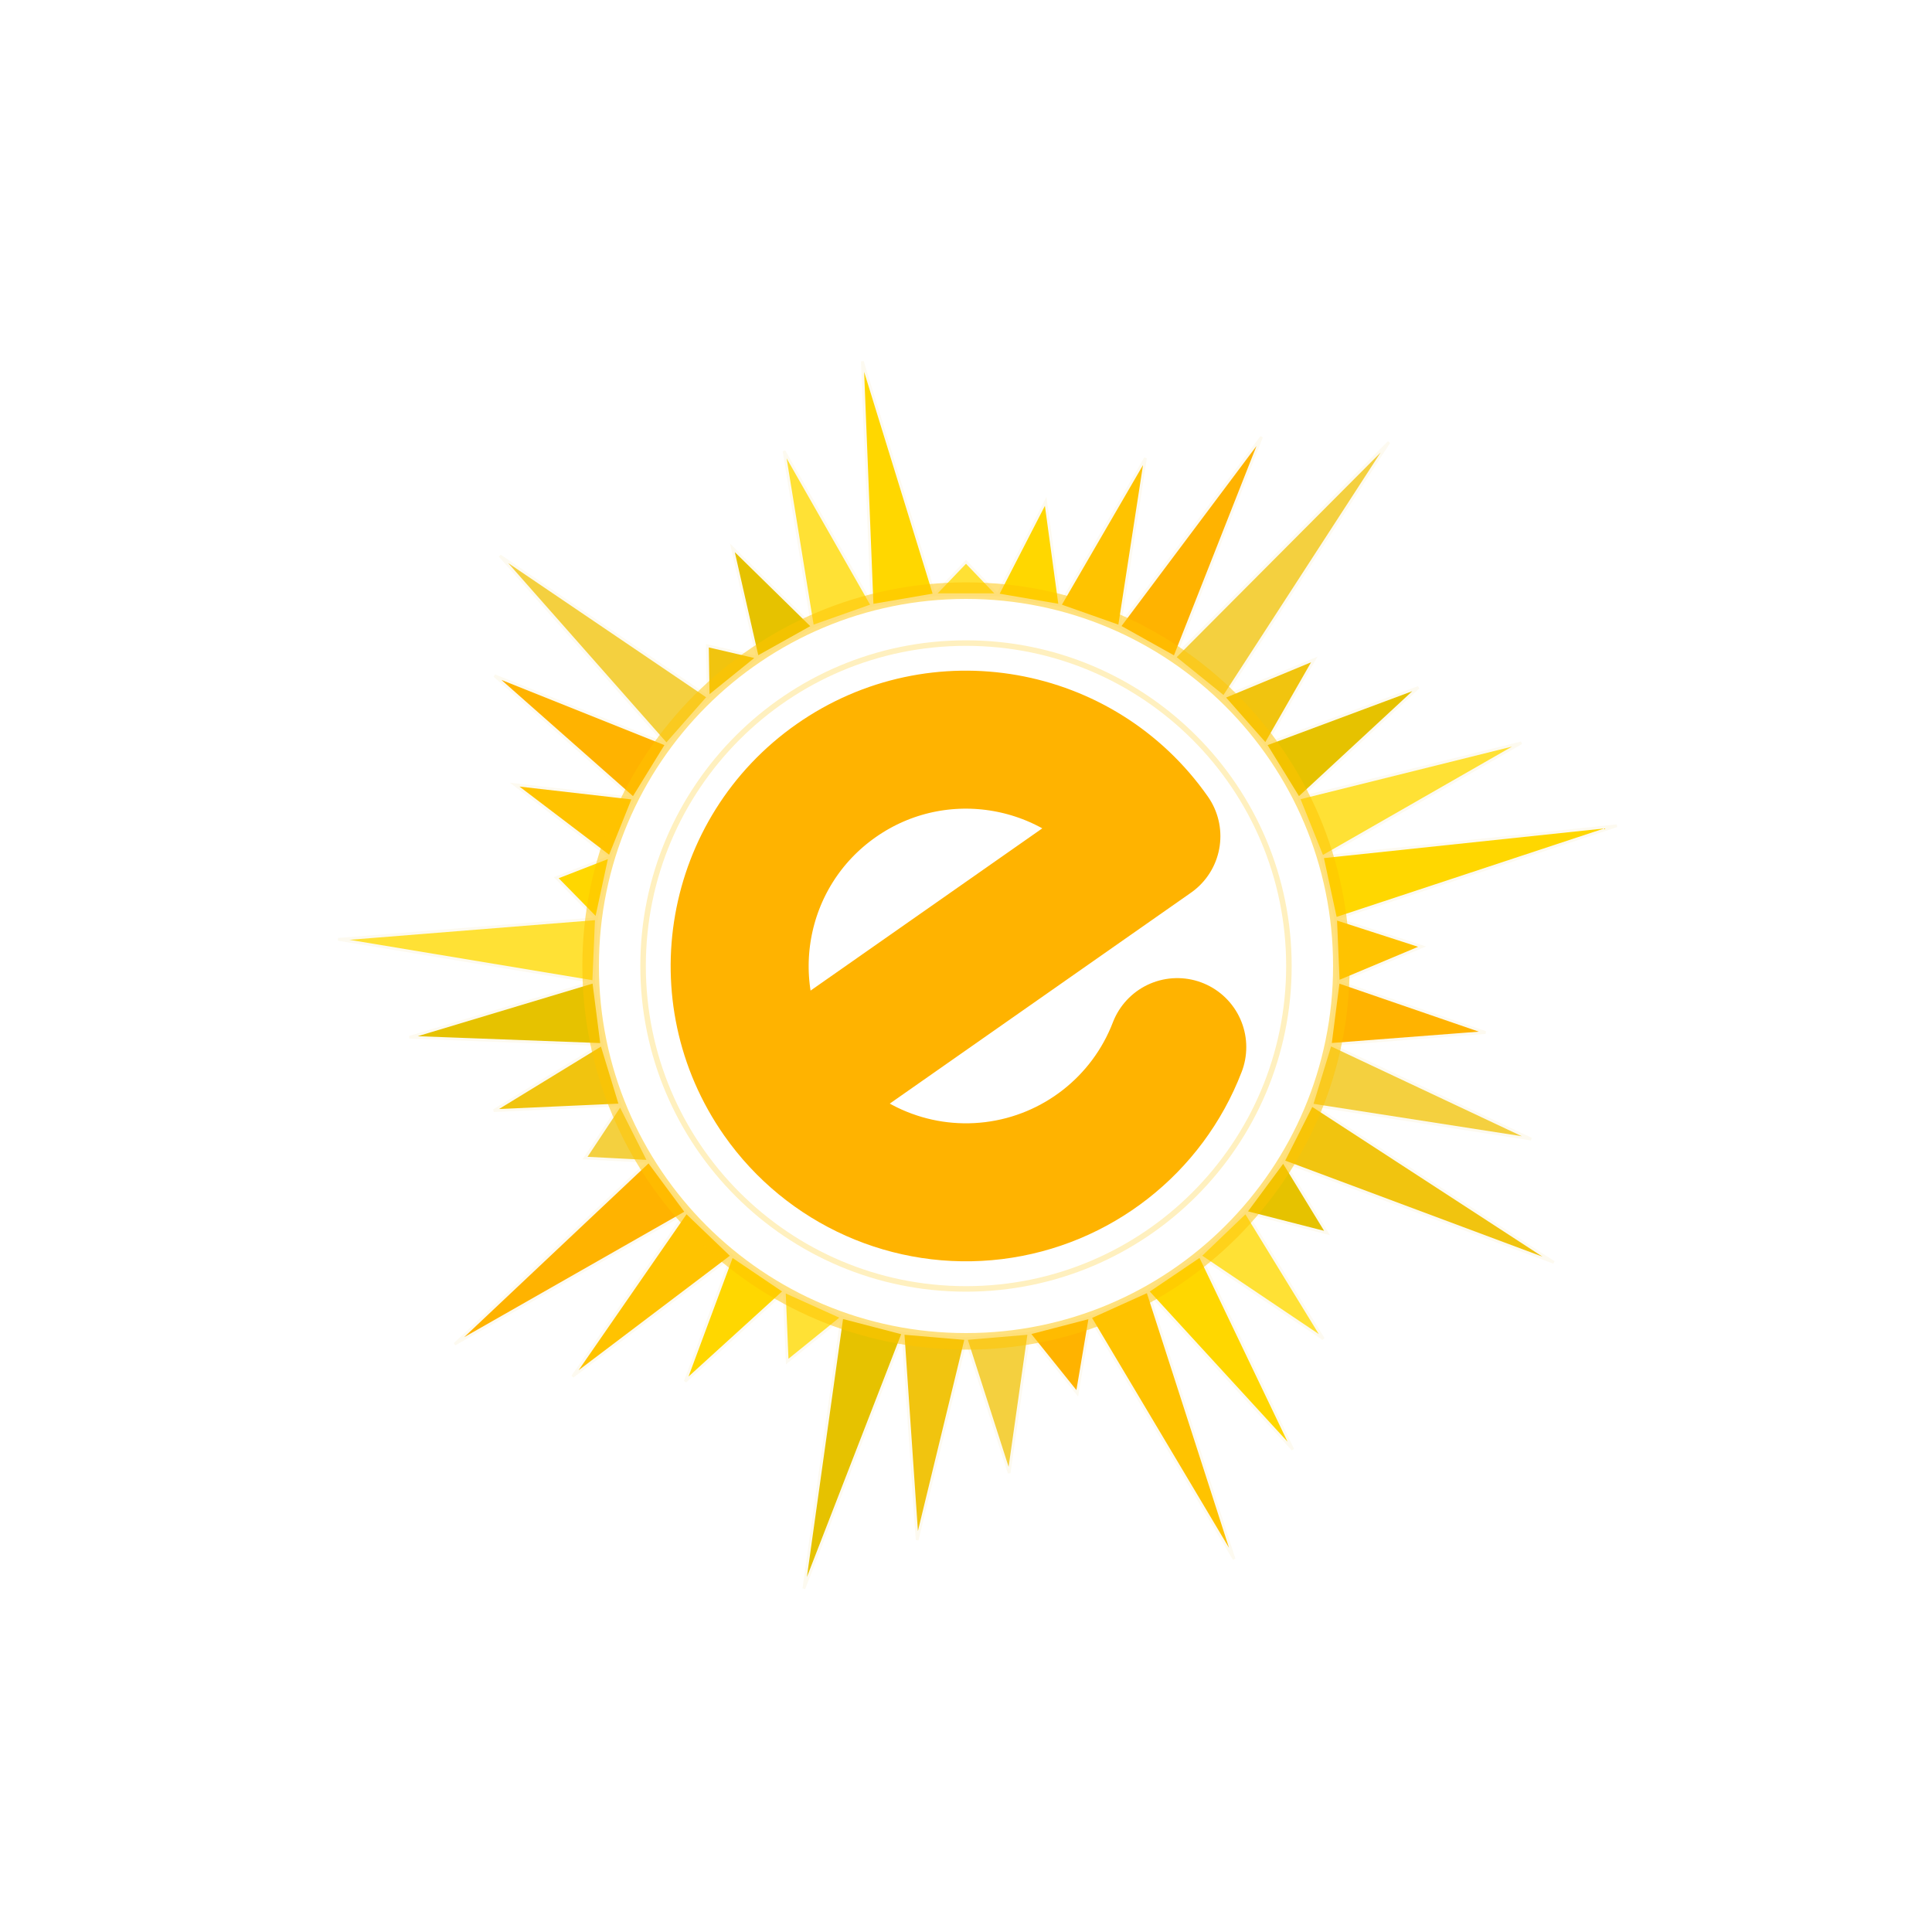
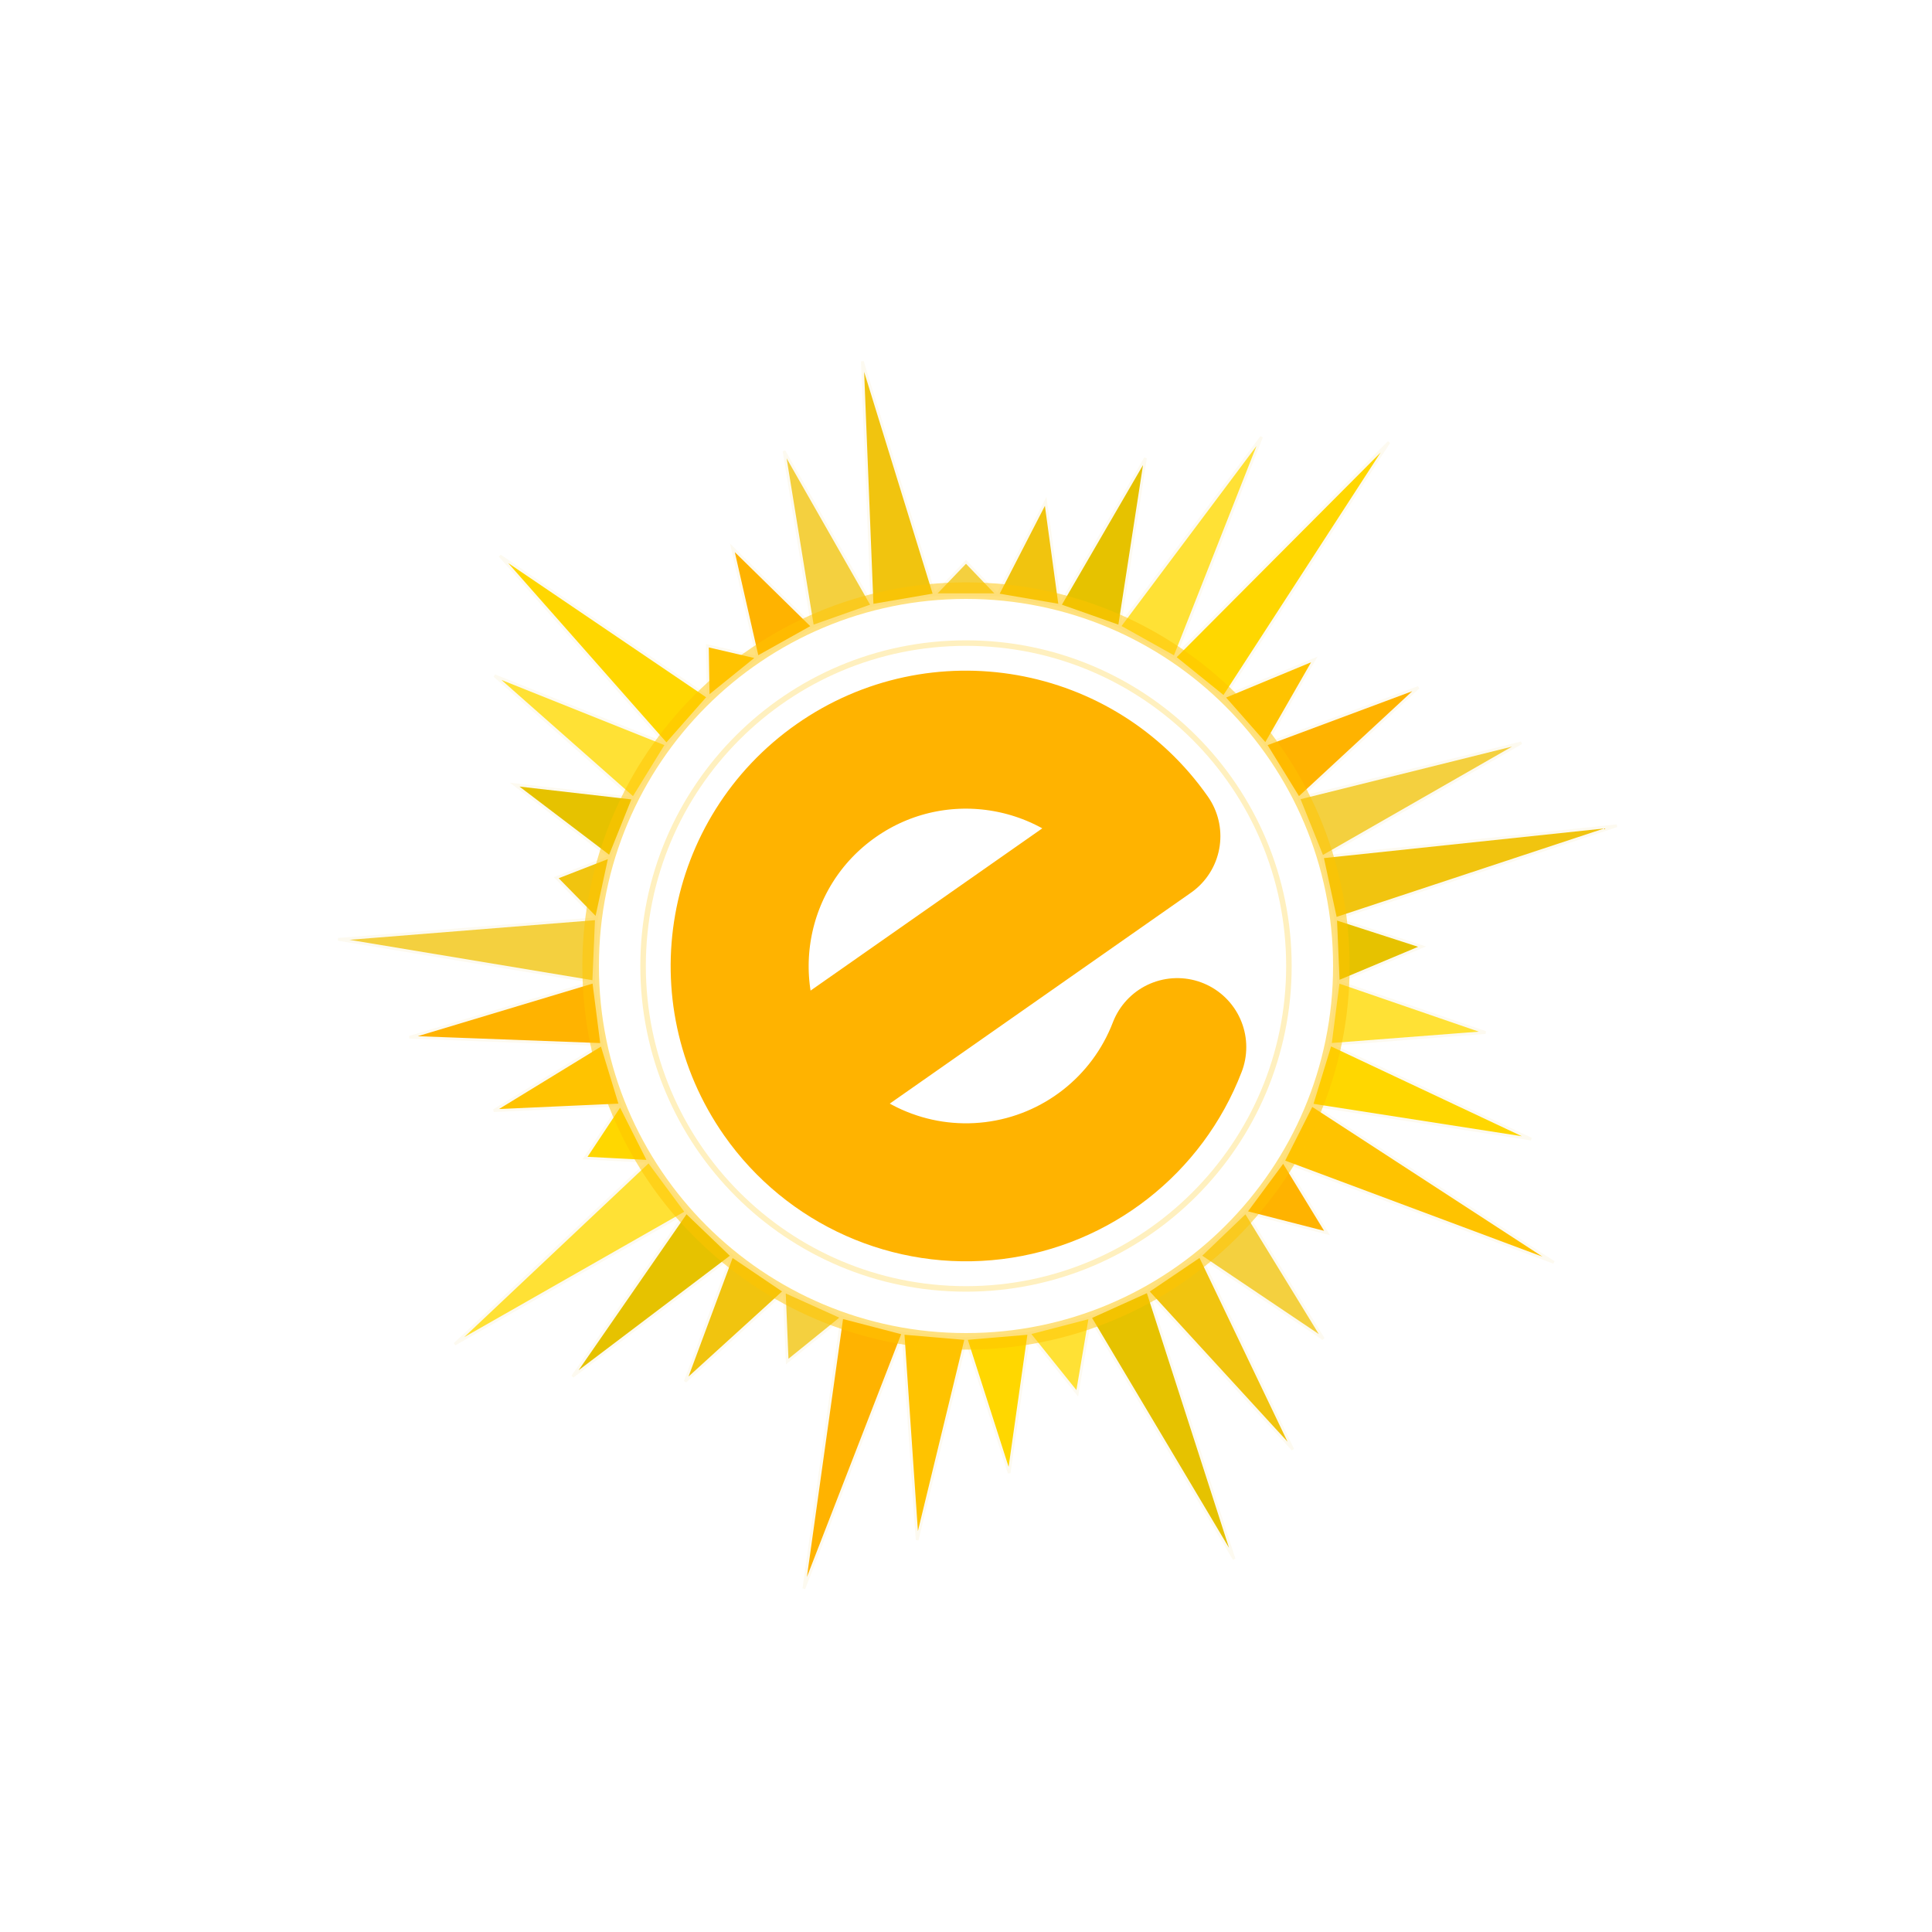
<svg xmlns="http://www.w3.org/2000/svg" viewBox="0 0 700 700" width="100%" height="100%">
  <g id="compass-rose">
-     <polygon points="338.55,215.49 361.45,215.49 350.00,203.55" fill="#FFE135" stroke="#FDFAF0" stroke-width="1" />
-     <polygon points="361.45,215.49 384.02,219.36 378.87,181.64" fill="#FFD700" stroke="#FDFAF0" stroke-width="1" />
-     <polygon points="384.02,219.36 405.61,226.98 415.03,165.96" fill="#FFC300" stroke="#FDFAF0" stroke-width="1" />
-     <polygon points="405.61,226.98 425.60,238.15 457.08,158.32" fill="#FFB300" stroke="#FDFAF0" stroke-width="1" />
-     <polygon points="425.60,238.15 443.41,252.54 503.24,160.22" fill="#F4D03F" stroke="#FDFAF0" stroke-width="1" />
-     <polygon points="443.41,252.54 458.54,269.72 476.20,238.93" fill="#F1C40F" stroke="#FDFAF0" stroke-width="1" />
-     <polygon points="458.54,269.72 470.54,289.22 513.90,249.08" fill="#E6C200" stroke="#FDFAF0" stroke-width="1" />
-     <polygon points="470.54,289.22 479.08,310.47 551.21,269.15" fill="#FFE135" stroke="#FDFAF0" stroke-width="1" />
-     <polygon points="479.08,310.47 483.91,332.85 585.81,299.18" fill="#FFD700" stroke="#FDFAF0" stroke-width="1" />
-     <polygon points="483.91,332.85 484.88,355.73 515.25,342.98" fill="#FFC300" stroke="#FDFAF0" stroke-width="1" />
-     <polygon points="484.88,355.73 481.97,378.44 538.24,374.10" fill="#FFB300" stroke="#FDFAF0" stroke-width="1" />
-     <polygon points="481.97,378.44 475.27,400.34 554.76,412.71" fill="#F4D03F" stroke="#FDFAF0" stroke-width="1" />
-     <polygon points="475.27,400.34 464.96,420.78 562.97,457.38" fill="#F1C40F" stroke="#FDFAF0" stroke-width="1" />
-     <polygon points="464.96,420.78 451.34,439.19 480.81,446.74" fill="#E6C200" stroke="#FDFAF0" stroke-width="1" />
-     <polygon points="451.34,439.19 434.81,455.03 479.44,485.05" fill="#FFE135" stroke="#FDFAF0" stroke-width="1" />
-     <polygon points="434.81,455.03 415.84,467.86 468.40,525.18" fill="#FFD700" stroke="#FDFAF0" stroke-width="1" />
-     <polygon points="415.84,467.86 394.97,477.29 447.13,564.87" fill="#FFC300" stroke="#FDFAF0" stroke-width="1" />
-     <polygon points="394.97,477.29 372.82,483.06 390.31,504.83" fill="#FFB300" stroke="#FDFAF0" stroke-width="1" />
-     <polygon points="372.82,483.06 350.00,485.00 365.63,533.69" fill="#F4D03F" stroke="#FDFAF0" stroke-width="1" />
-     <polygon points="350.00,485.00 327.18,483.06 332.30,557.98" fill="#F1C40F" stroke="#FDFAF0" stroke-width="1" />
-     <polygon points="327.18,483.06 305.03,477.29 291.26,575.58" fill="#E6C200" stroke="#FDFAF0" stroke-width="1" />
-     <polygon points="305.03,477.29 284.16,467.86 285.22,493.32" fill="#FFE135" stroke="#FDFAF0" stroke-width="1" />
-     <polygon points="284.16,467.86 265.19,455.03 248.28,500.50" fill="#FFD700" stroke="#FDFAF0" stroke-width="1" />
-     <polygon points="265.19,455.03 248.66,439.19 207.45,498.74" fill="#FFC300" stroke="#FDFAF0" stroke-width="1" />
-     <polygon points="248.66,439.19 235.04,420.78 164.77,487.00" fill="#FFB300" stroke="#FDFAF0" stroke-width="1" />
-     <polygon points="235.04,420.78 224.73,400.34 211.98,419.59" fill="#F4D03F" stroke="#FDFAF0" stroke-width="1" />
-     <polygon points="224.73,400.34 218.03,378.44 178.90,402.40" fill="#F1C40F" stroke="#FDFAF0" stroke-width="1" />
-     <polygon points="218.03,378.44 215.12,355.73 148.34,375.82" fill="#E6C200" stroke="#FDFAF0" stroke-width="1" />
-     <polygon points="215.12,355.73 216.09,332.85 122.52,340.34" fill="#FFE135" stroke="#FDFAF0" stroke-width="1" />
-     <polygon points="216.09,332.85 220.92,310.47 201.54,318.01" fill="#FFD700" stroke="#FDFAF0" stroke-width="1" />
-     <polygon points="220.92,310.47 229.46,289.22 186.47,284.29" fill="#FFC300" stroke="#FDFAF0" stroke-width="1" />
-     <polygon points="229.46,289.22 241.46,269.72 179.18,244.82" fill="#FFB300" stroke="#FDFAF0" stroke-width="1" />
-     <polygon points="241.46,269.72 256.59,252.54 181.12,201.37" fill="#F4D03F" stroke="#FDFAF0" stroke-width="1" />
-     <polygon points="256.59,252.54 274.40,238.15 256.30,233.95" fill="#F1C40F" stroke="#FDFAF0" stroke-width="1" />
-     <polygon points="274.40,238.15 294.39,226.98 265.37,198.51" fill="#E6C200" stroke="#FDFAF0" stroke-width="1" />
-     <polygon points="294.39,226.98 315.98,219.36 284.07,163.41" fill="#FFE135" stroke="#FDFAF0" stroke-width="1" />
-     <polygon points="315.98,219.36 338.55,215.49 312.44,130.93" fill="#FFD700" stroke="#FDFAF0" stroke-width="1" />
+     <polygon points="338.55,215.49 361.45,215.49 350.00,203.55" fill="#F4D03F" stroke="#FDFAF0" stroke-width="1" />
+     <polygon points="361.45,215.49 384.02,219.36 378.87,181.64" fill="#F1C40F" stroke="#FDFAF0" stroke-width="1" />
+     <polygon points="384.02,219.36 405.61,226.98 415.03,165.96" fill="#E6C200" stroke="#FDFAF0" stroke-width="1" />
+     <polygon points="405.61,226.98 425.60,238.15 457.08,158.32" fill="#FFE135" stroke="#FDFAF0" stroke-width="1" />
+     <polygon points="425.60,238.15 443.41,252.54 503.24,160.22" fill="#FFD700" stroke="#FDFAF0" stroke-width="1" />
+     <polygon points="443.41,252.54 458.54,269.72 476.20,238.93" fill="#FFC300" stroke="#FDFAF0" stroke-width="1" />
+     <polygon points="458.54,269.72 470.54,289.22 513.90,249.08" fill="#FFB300" stroke="#FDFAF0" stroke-width="1" />
+     <polygon points="470.54,289.22 479.08,310.47 551.21,269.15" fill="#F4D03F" stroke="#FDFAF0" stroke-width="1" />
+     <polygon points="479.08,310.47 483.91,332.85 585.81,299.18" fill="#F1C40F" stroke="#FDFAF0" stroke-width="1" />
+     <polygon points="483.91,332.85 484.88,355.73 515.25,342.98" fill="#E6C200" stroke="#FDFAF0" stroke-width="1" />
+     <polygon points="484.88,355.73 481.97,378.44 538.24,374.10" fill="#FFE135" stroke="#FDFAF0" stroke-width="1" />
+     <polygon points="481.97,378.44 475.27,400.34 554.76,412.71" fill="#FFD700" stroke="#FDFAF0" stroke-width="1" />
+     <polygon points="475.27,400.34 464.96,420.78 562.97,457.38" fill="#FFC300" stroke="#FDFAF0" stroke-width="1" />
+     <polygon points="464.96,420.78 451.34,439.19 480.81,446.74" fill="#FFB300" stroke="#FDFAF0" stroke-width="1" />
+     <polygon points="451.34,439.19 434.81,455.03 479.44,485.05" fill="#F4D03F" stroke="#FDFAF0" stroke-width="1" />
+     <polygon points="434.81,455.03 415.84,467.86 468.40,525.18" fill="#F1C40F" stroke="#FDFAF0" stroke-width="1" />
+     <polygon points="415.84,467.86 394.97,477.29 447.13,564.87" fill="#E6C200" stroke="#FDFAF0" stroke-width="1" />
+     <polygon points="394.97,477.29 372.82,483.06 390.31,504.83" fill="#FFE135" stroke="#FDFAF0" stroke-width="1" />
+     <polygon points="372.82,483.06 350.00,485.00 365.63,533.69" fill="#FFD700" stroke="#FDFAF0" stroke-width="1" />
+     <polygon points="350.00,485.00 327.18,483.06 332.30,557.98" fill="#FFC300" stroke="#FDFAF0" stroke-width="1" />
+     <polygon points="327.18,483.06 305.03,477.29 291.26,575.58" fill="#FFB300" stroke="#FDFAF0" stroke-width="1" />
+     <polygon points="305.03,477.29 284.16,467.86 285.22,493.32" fill="#F4D03F" stroke="#FDFAF0" stroke-width="1" />
+     <polygon points="284.16,467.86 265.19,455.03 248.28,500.50" fill="#F1C40F" stroke="#FDFAF0" stroke-width="1" />
+     <polygon points="265.19,455.03 248.66,439.19 207.45,498.74" fill="#E6C200" stroke="#FDFAF0" stroke-width="1" />
+     <polygon points="248.66,439.19 235.04,420.78 164.77,487.00" fill="#FFE135" stroke="#FDFAF0" stroke-width="1" />
+     <polygon points="235.04,420.78 224.73,400.34 211.98,419.59" fill="#FFD700" stroke="#FDFAF0" stroke-width="1" />
+     <polygon points="224.73,400.34 218.03,378.44 178.90,402.40" fill="#FFC300" stroke="#FDFAF0" stroke-width="1" />
+     <polygon points="218.03,378.44 215.12,355.73 148.34,375.82" fill="#FFB300" stroke="#FDFAF0" stroke-width="1" />
+     <polygon points="215.12,355.73 216.09,332.85 122.52,340.34" fill="#F4D03F" stroke="#FDFAF0" stroke-width="1" />
+     <polygon points="216.09,332.85 220.92,310.47 201.54,318.01" fill="#F1C40F" stroke="#FDFAF0" stroke-width="1" />
+     <polygon points="220.92,310.47 229.46,289.22 186.47,284.29" fill="#E6C200" stroke="#FDFAF0" stroke-width="1" />
+     <polygon points="229.46,289.22 241.46,269.72 179.18,244.82" fill="#FFE135" stroke="#FDFAF0" stroke-width="1" />
+     <polygon points="241.46,269.72 256.59,252.54 181.12,201.37" fill="#FFD700" stroke="#FDFAF0" stroke-width="1" />
+     <polygon points="256.59,252.54 274.40,238.15 256.30,233.95" fill="#FFC300" stroke="#FDFAF0" stroke-width="1" />
+     <polygon points="274.40,238.15 294.39,226.98 265.37,198.51" fill="#FFB300" stroke="#FDFAF0" stroke-width="1" />
+     <polygon points="294.39,226.98 315.98,219.36 284.07,163.41" fill="#F4D03F" stroke="#FDFAF0" stroke-width="1" />
+     <polygon points="315.98,219.36 338.55,215.49 312.44,130.93" fill="#F1C40F" stroke="#FDFAF0" stroke-width="1" />
  </g>
  <circle cx="350.0" cy="350.0" r="136" fill="none" stroke="#FFC300" stroke-width="6" opacity="0.5" />
  <circle cx="350.0" cy="350.0" r="117" fill="none" stroke="#FFC300" stroke-width="2" opacity="0.25" />
  <path d="M -64,0 L 82,0 A 82,82 0 0,0 -82,0 A 82,82 0 0,0 45.85,67.98" fill="none" stroke="#FFB300" stroke-width="50" stroke-linecap="round" stroke-linejoin="round" transform="translate(350.0, 350.0) rotate(-35)" />
</svg>
